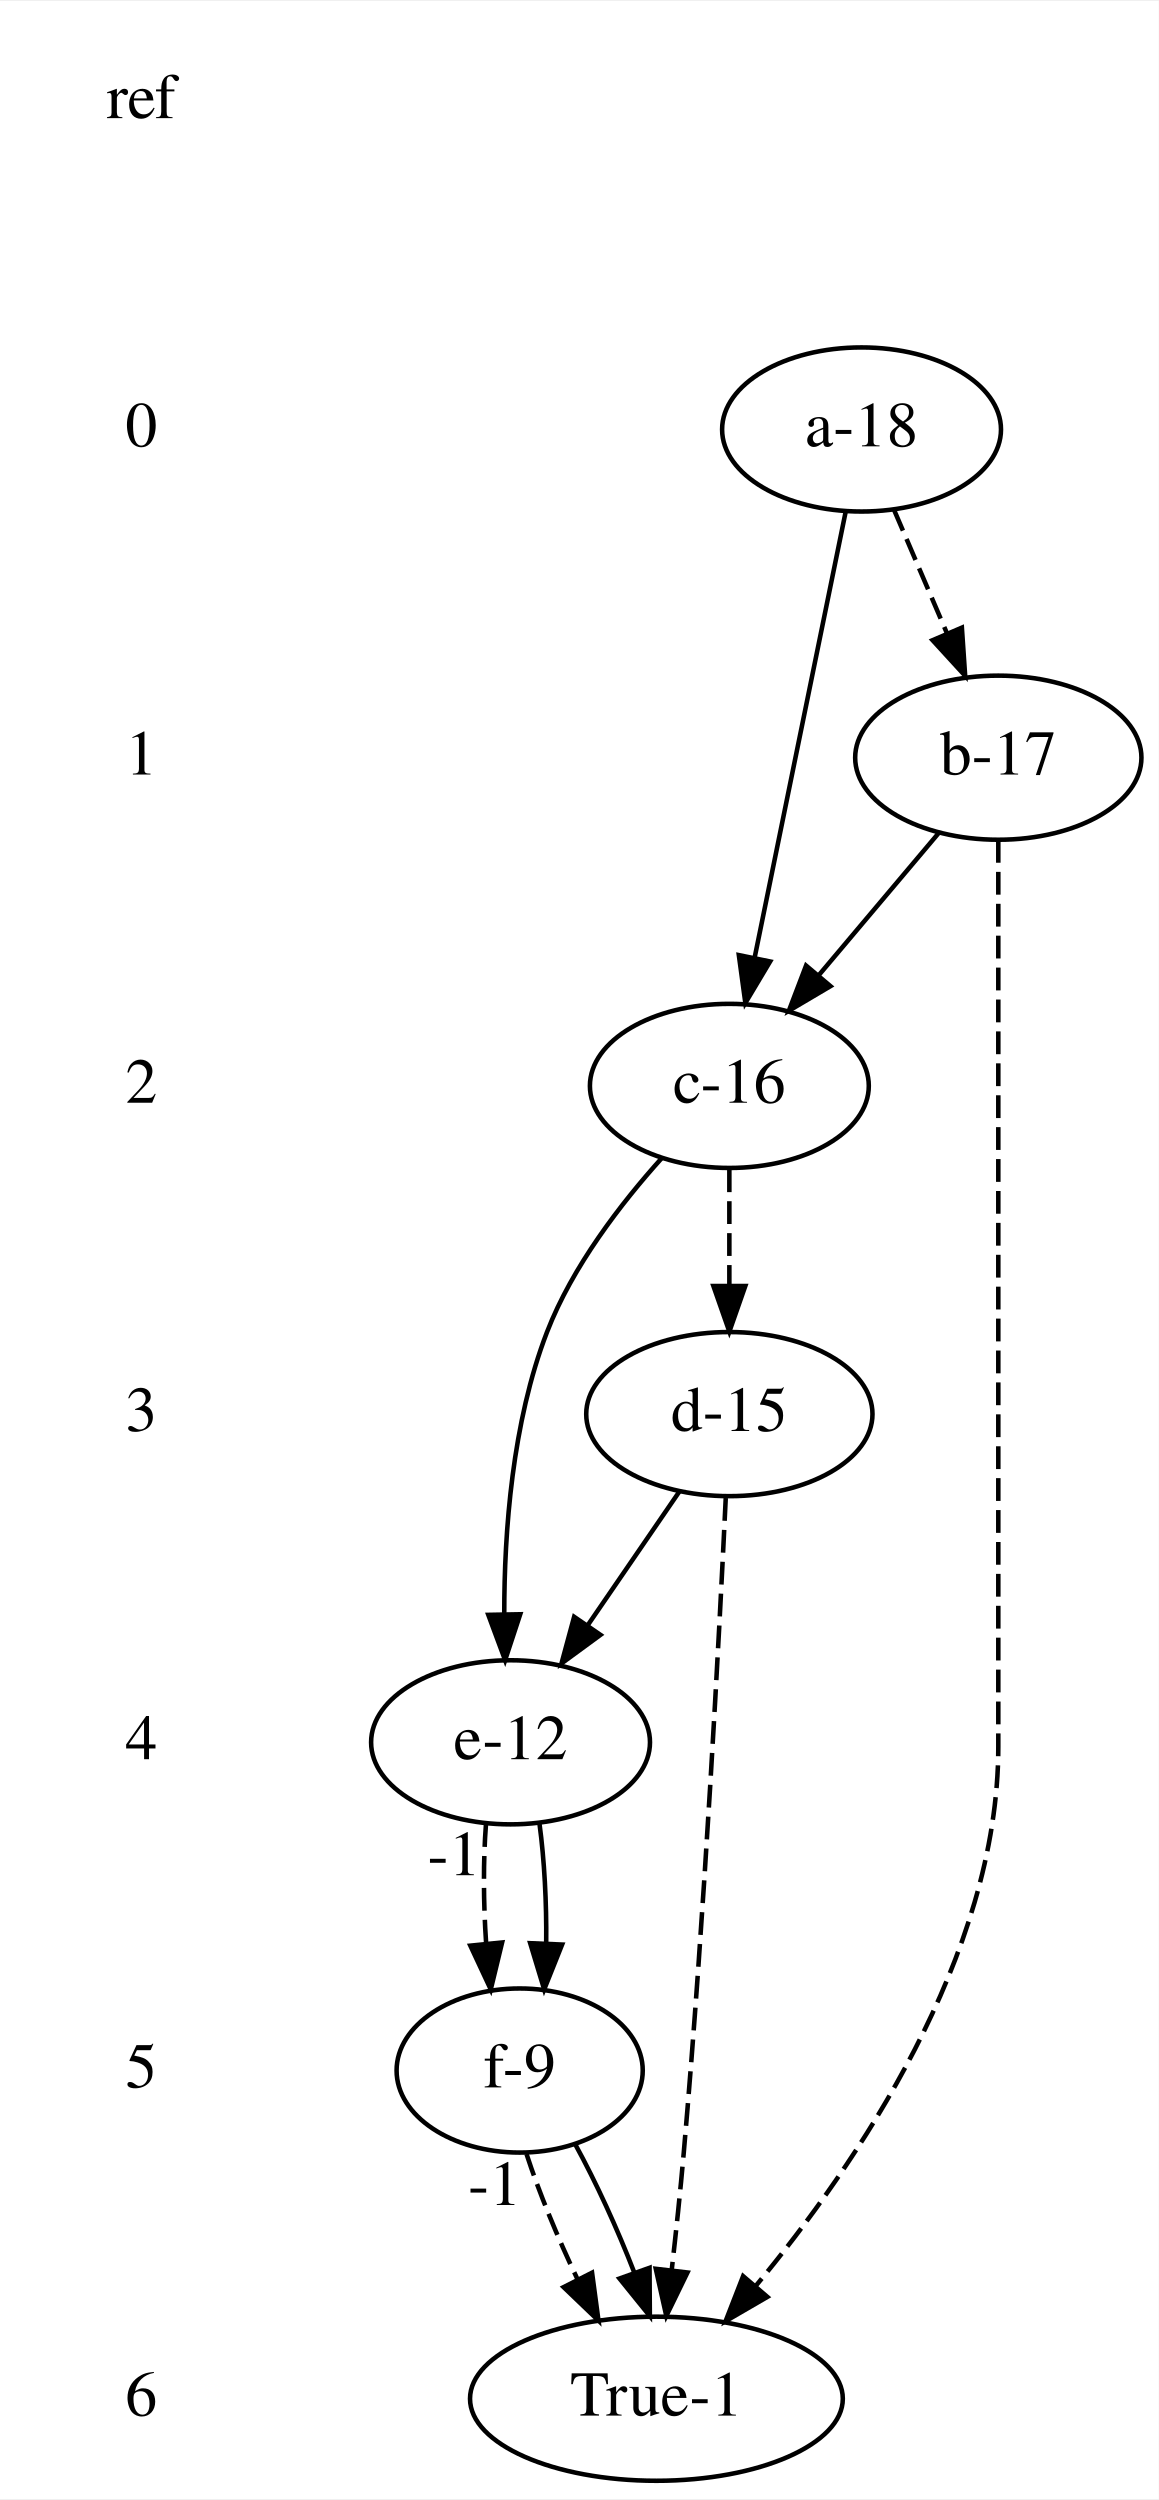
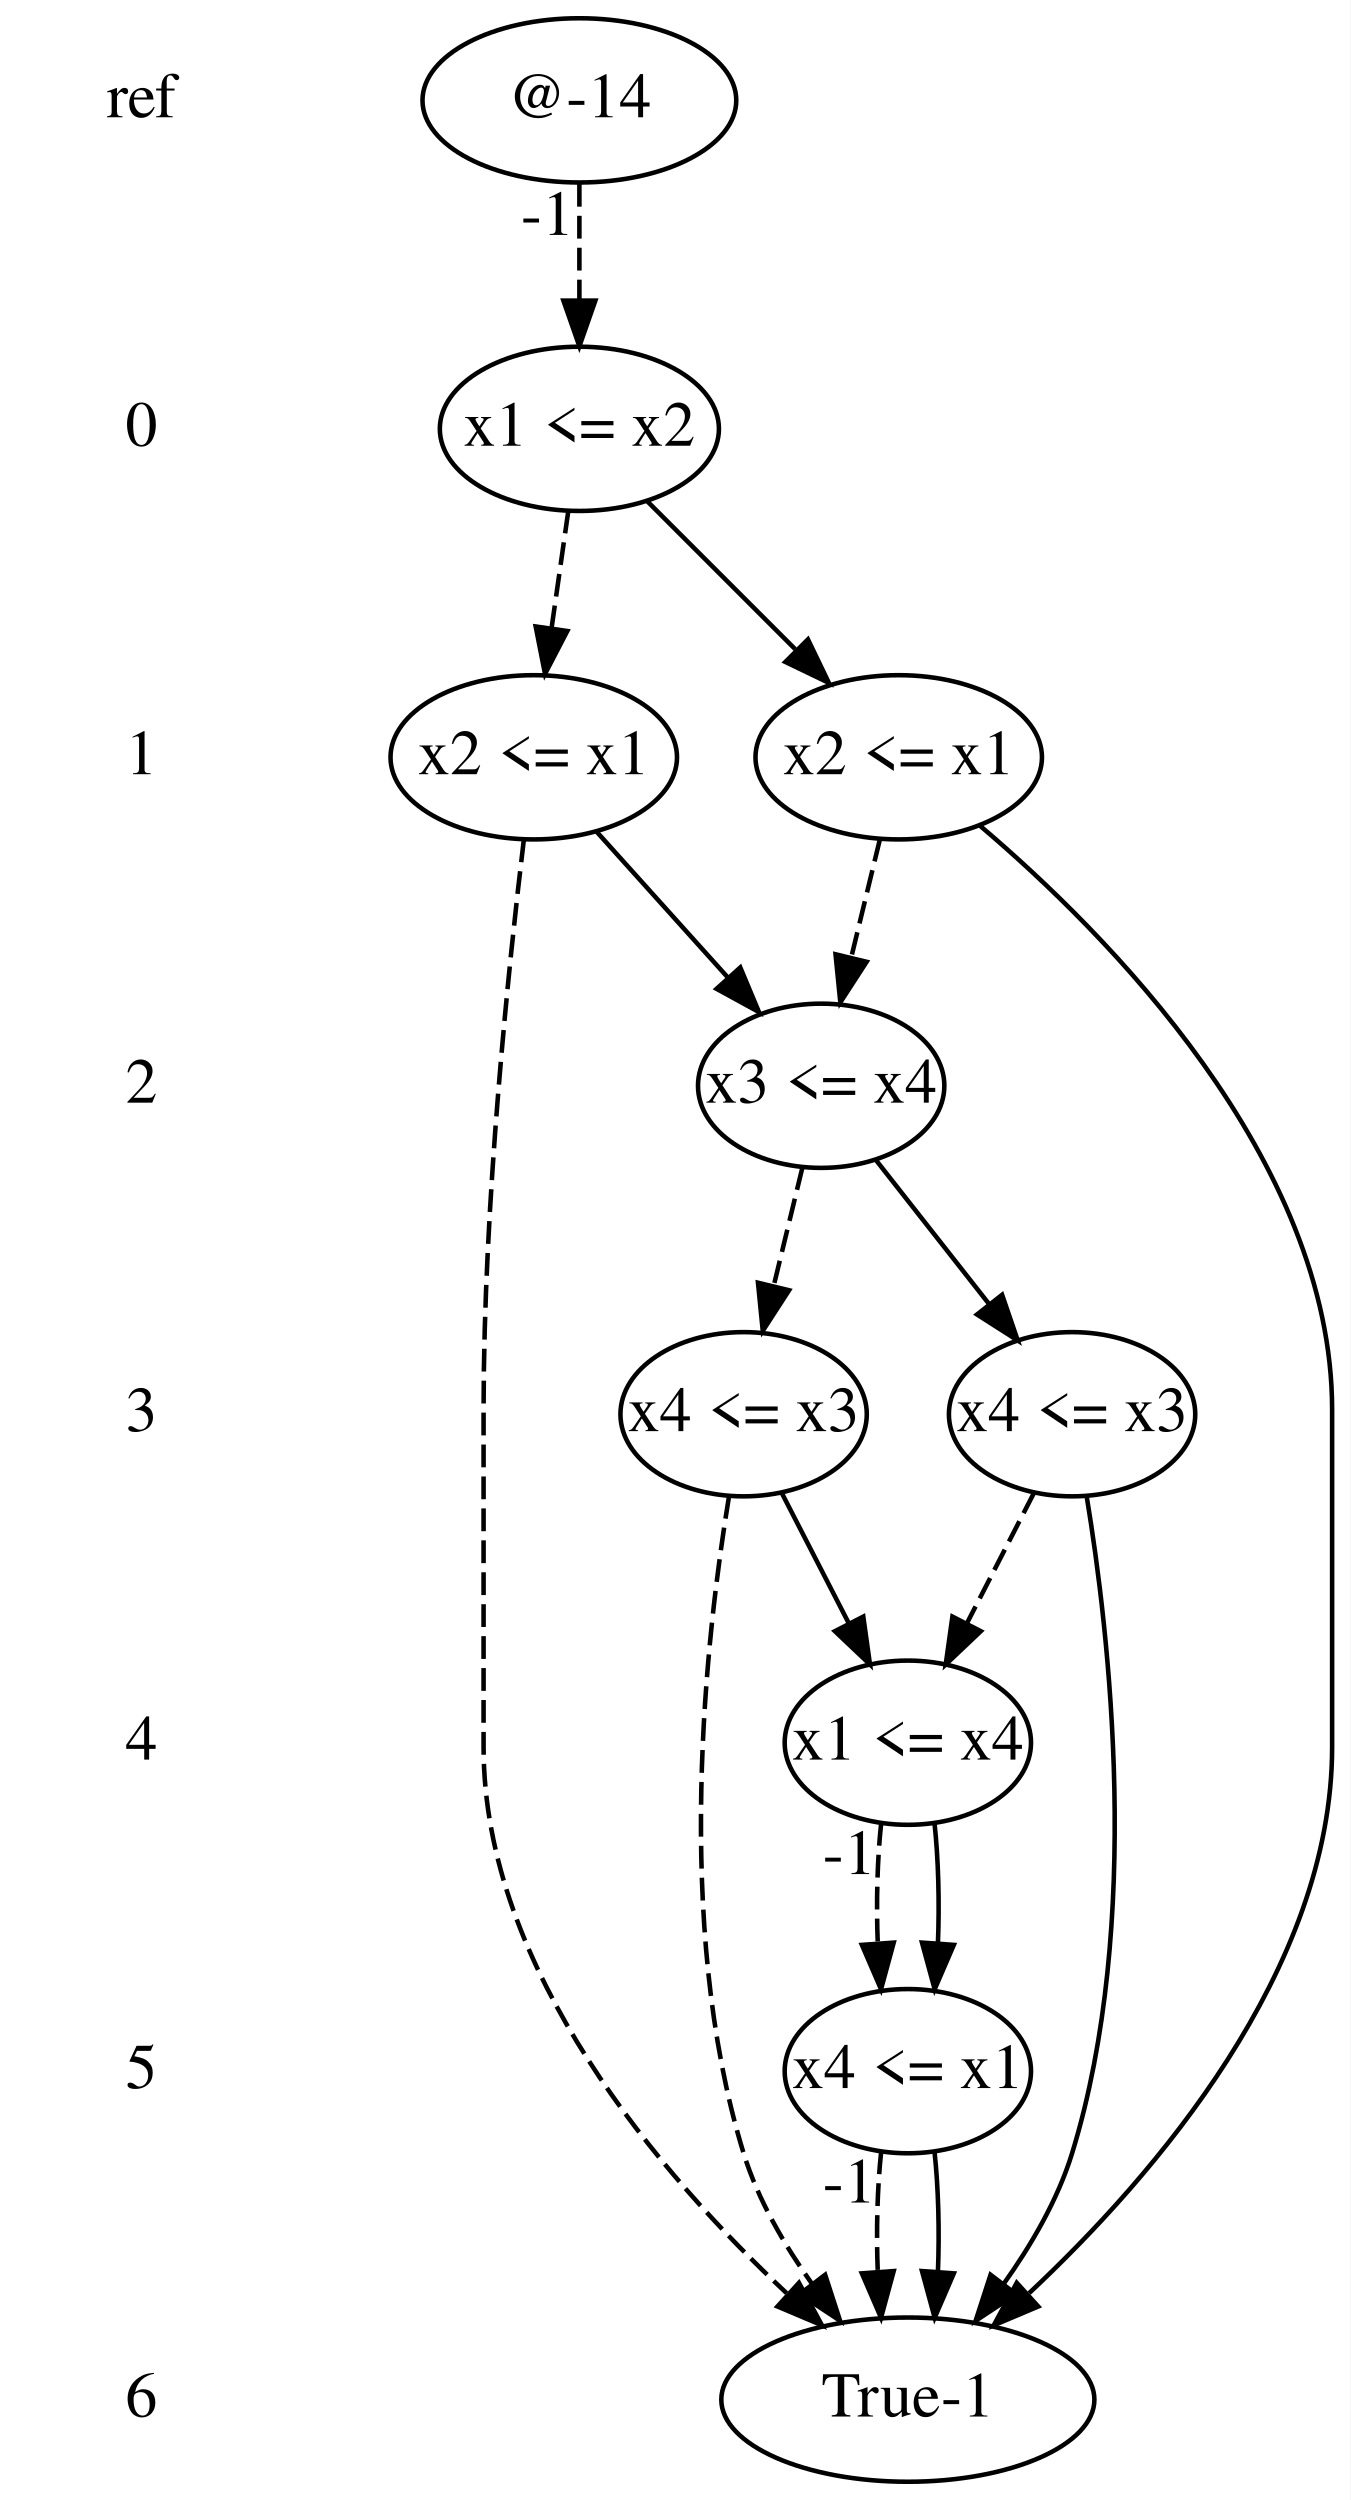
- <svg xmlns="http://www.w3.org/2000/svg" width="254pt" height="548pt" viewBox="0.00 0.00 254.20 548.00">
+ <svg xmlns="http://www.w3.org/2000/svg" width="296pt" height="548pt" viewBox="0.00 0.00 296.00 548.00">
  <g id="graph0" class="graph" transform="scale(1 1) rotate(0) translate(4 544)">
-     <polygon fill="white" stroke="transparent" points="-4,4 -4,-544 250.2,-544 250.2,4 -4,4" />
+     <polygon fill="white" stroke="transparent" points="-4,4 -4,-544 292,-544 292,4 -4,4" />
    <g id="node1" class="node">
      <text text-anchor="middle" x="27" y="-518.3" font-family="Times,serif" font-size="14.00">ref</text>
    </g>
-     <g id="node2" class="node">
+     <g id="node3" class="node">
      <text text-anchor="middle" x="27" y="-446.3" font-family="Times,serif" font-size="14.00">0</text>
    </g>
+     <g id="node2" class="node">
+       <ellipse fill="none" stroke="black" cx="123" cy="-522" rx="34.39" ry="18" />
+       <text text-anchor="middle" x="123" y="-518.3" font-family="Times,serif" font-size="14.00">@-14</text>
+     </g>
    <g id="node4" class="node">
+       <ellipse fill="none" stroke="black" cx="123" cy="-450" rx="30.59" ry="18" />
+       <text text-anchor="middle" x="123" y="-446.3" font-family="Times,serif" font-size="14.00">x1 &lt;= x2</text>
+     </g>
+     <g id="edge24" class="edge">
+       <path fill="none" stroke="black" stroke-dasharray="5,2" d="M123,-503.7C123,-495.98 123,-486.71 123,-478.11" />
+       <polygon fill="black" stroke="black" points="126.5,-478.1 123,-468.1 119.5,-478.1 126.5,-478.1" />
+       <text text-anchor="middle" x="116" y="-492.5" font-family="Times,serif" font-size="14.00">-1</text>
+     </g>
+     <g id="node5" class="node">
      <text text-anchor="middle" x="27" y="-374.3" font-family="Times,serif" font-size="14.00">1</text>
    </g>
-     <g id="node3" class="node">
-       <ellipse fill="none" stroke="black" cx="185" cy="-450" rx="30.59" ry="18" />
-       <text text-anchor="middle" x="185" y="-446.3" font-family="Times,serif" font-size="14.00">a-18</text>
+     <g id="node6" class="node">
+       <ellipse fill="none" stroke="black" cx="113" cy="-378" rx="31.4" ry="18" />
+       <text text-anchor="middle" x="113" y="-374.3" font-family="Times,serif" font-size="14.00">x2 &lt;= x1</text>
    </g>
-     <g id="node5" class="node">
-       <ellipse fill="none" stroke="black" cx="215" cy="-378" rx="31.4" ry="18" />
-       <text text-anchor="middle" x="215" y="-374.3" font-family="Times,serif" font-size="14.00">b-17</text>
+     <g id="edge22" class="edge">
+       <path fill="none" stroke="black" stroke-dasharray="5,2" d="M120.58,-432.05C119.48,-424.35 118.15,-415.03 116.91,-406.36" />
+       <polygon fill="black" stroke="black" points="120.35,-405.68 115.47,-396.28 113.42,-406.67 120.35,-405.68" />
+       <text text-anchor="middle" x="118.08" y="-420.85" font-family="Times,serif" font-size="14.00"> </text>
+     </g>
+     <g id="node7" class="node">
+       <ellipse fill="none" stroke="black" cx="193" cy="-378" rx="31.4" ry="18" />
+       <text text-anchor="middle" x="193" y="-374.3" font-family="Times,serif" font-size="14.00">x2 &lt;= x1</text>
+     </g>
+     <g id="edge23" class="edge">
+       <path fill="none" stroke="black" d="M137.85,-434.15C147.28,-424.72 159.67,-412.33 170.31,-401.69" />
+       <polygon fill="black" stroke="black" points="173.1,-403.85 177.69,-394.31 168.15,-398.9 173.1,-403.85" />
+     </g>
+     <g id="node8" class="node">
+       <text text-anchor="middle" x="27" y="-302.3" font-family="Times,serif" font-size="14.00">2</text>
+     </g>
+     <g id="node9" class="node">
+       <ellipse fill="none" stroke="black" cx="176" cy="-306" rx="27" ry="18" />
+       <text text-anchor="middle" x="176" y="-302.3" font-family="Times,serif" font-size="14.00">x3 &lt;= x4</text>
+     </g>
+     <g id="edge19" class="edge">
+       <path fill="none" stroke="black" d="M126.67,-361.81C135.09,-352.45 146.05,-340.28 155.49,-329.79" />
+       <polygon fill="black" stroke="black" points="158.27,-331.93 162.36,-322.16 153.07,-327.25 158.27,-331.93" />
+     </g>
+     <g id="node18" class="node">
+       <ellipse fill="none" stroke="black" cx="195" cy="-18" rx="40.89" ry="18" />
+       <text text-anchor="middle" x="195" y="-14.3" font-family="Times,serif" font-size="14.00">True-1</text>
    </g>
    <g id="edge18" class="edge">
-       <path fill="none" stroke="black" stroke-dasharray="5,2" d="M192.11,-432.41C195.57,-424.34 199.82,-414.43 203.71,-405.35" />
-       <polygon fill="black" stroke="black" points="207.01,-406.53 207.73,-395.96 200.58,-403.77 207.01,-406.53" />
-       <text text-anchor="middle" x="189.61" y="-421.21" font-family="Times,serif" font-size="14.00"> </text>
+       <path fill="none" stroke="black" stroke-dasharray="5,2" d="M110.83,-359.98C107.62,-333.37 102,-280.25 102,-235 102,-235 102,-235 102,-161 102,-112.18 140.94,-67.09 168.42,-41.34" />
+       <polygon fill="black" stroke="black" points="171.13,-43.61 176.18,-34.29 166.42,-38.42 171.13,-43.61" />
+       <text text-anchor="middle" x="108.33" y="-348.78" font-family="Times,serif" font-size="14.00"> </text>
    </g>
-     <g id="node7" class="node">
-       <ellipse fill="none" stroke="black" cx="156" cy="-306" rx="30.59" ry="18" />
-       <text text-anchor="middle" x="156" y="-302.3" font-family="Times,serif" font-size="14.00">c-16</text>
+     <g id="edge20" class="edge">
+       <path fill="none" stroke="black" stroke-dasharray="5,2" d="M188.88,-360.05C186.99,-352.26 184.7,-342.82 182.58,-334.08" />
+       <polygon fill="black" stroke="black" points="185.96,-333.17 180.2,-324.28 179.15,-334.82 185.96,-333.17" />
+       <text text-anchor="middle" x="186.38" y="-348.85" font-family="Times,serif" font-size="14.00"> </text>
    </g>
-     <g id="edge19" class="edge">
-       <path fill="none" stroke="black" d="M181.5,-431.87C176.54,-407.56 167.4,-362.82 161.52,-334.01" />
-       <polygon fill="black" stroke="black" points="164.94,-333.29 159.51,-324.19 158.08,-334.69 164.94,-333.29" />
+     <g id="edge21" class="edge">
+       <path fill="none" stroke="black" d="M210.87,-362.95C238.39,-339.59 288,-289.87 288,-235 288,-235 288,-235 288,-161 288,-112.18 249.06,-67.09 221.58,-41.34" />
+       <polygon fill="black" stroke="black" points="223.58,-38.42 213.82,-34.29 218.87,-43.61 223.58,-38.42" />
    </g>
-     <g id="node6" class="node">
-       <text text-anchor="middle" x="27" y="-302.3" font-family="Times,serif" font-size="14.00">2</text>
+     <g id="node10" class="node">
+       <text text-anchor="middle" x="27" y="-230.3" font-family="Times,serif" font-size="14.00">3</text>
+     </g>
+     <g id="node11" class="node">
+       <ellipse fill="none" stroke="black" cx="159" cy="-234" rx="27" ry="18" />
+       <text text-anchor="middle" x="159" y="-230.3" font-family="Times,serif" font-size="14.00">x4 &lt;= x3</text>
+     </g>
+     <g id="edge16" class="edge">
+       <path fill="none" stroke="black" stroke-dasharray="5,2" d="M171.88,-288.05C169.99,-280.26 167.7,-270.82 165.58,-262.08" />
+       <polygon fill="black" stroke="black" points="168.96,-261.17 163.2,-252.28 162.15,-262.82 168.96,-261.17" />
+       <text text-anchor="middle" x="169.38" y="-276.85" font-family="Times,serif" font-size="14.00"> </text>
+     </g>
+     <g id="node12" class="node">
+       <ellipse fill="none" stroke="black" cx="231" cy="-234" rx="27" ry="18" />
+       <text text-anchor="middle" x="231" y="-230.3" font-family="Times,serif" font-size="14.00">x4 &lt;= x3</text>
    </g>
    <g id="edge17" class="edge">
-       <path fill="none" stroke="black" d="M201.91,-361.46C194.19,-352.31 184.28,-340.55 175.64,-330.31" />
-       <polygon fill="black" stroke="black" points="178.18,-327.88 169.06,-322.49 172.83,-332.39 178.18,-327.88" />
+       <path fill="none" stroke="black" d="M187.93,-289.81C195.21,-280.55 204.66,-268.52 212.85,-258.09" />
+       <polygon fill="black" stroke="black" points="215.66,-260.18 219.09,-250.16 210.16,-255.86 215.66,-260.18" />
+     </g>
+     <g id="node13" class="node">
+       <text text-anchor="middle" x="27" y="-158.3" font-family="Times,serif" font-size="14.00">4</text>
+     </g>
+     <g id="node14" class="node">
+       <ellipse fill="none" stroke="black" cx="195" cy="-162" rx="27" ry="18" />
+       <text text-anchor="middle" x="195" y="-158.3" font-family="Times,serif" font-size="14.00">x1 &lt;= x4</text>
+     </g>
+     <g id="edge13" class="edge">
+       <path fill="none" stroke="black" d="M167.35,-216.76C171.71,-208.28 177.15,-197.71 182.04,-188.2" />
+       <polygon fill="black" stroke="black" points="185.23,-189.64 186.7,-179.15 179.01,-186.44 185.23,-189.64" />
+     </g>
+     <g id="edge12" class="edge">
+       <path fill="none" stroke="black" stroke-dasharray="5,2" d="M155.81,-216.06C150.87,-186.19 143.47,-122.49 159,-72 162.14,-61.79 167.99,-51.79 174.07,-43.27" />
+       <polygon fill="black" stroke="black" points="176.87,-45.37 180.14,-35.29 171.3,-41.13 176.87,-45.37" />
+       <text text-anchor="middle" x="153.31" y="-204.86" font-family="Times,serif" font-size="14.00"> </text>
+     </g>
+     <g id="edge14" class="edge">
+       <path fill="none" stroke="black" stroke-dasharray="5,2" d="M222.65,-216.76C218.29,-208.28 212.85,-197.71 207.96,-188.2" />
+       <polygon fill="black" stroke="black" points="210.99,-186.44 203.3,-179.15 204.77,-189.64 210.99,-186.44" />
+       <text text-anchor="middle" x="220.15" y="-205.56" font-family="Times,serif" font-size="14.00"> </text>
+     </g>
+     <g id="edge15" class="edge">
+       <path fill="none" stroke="black" d="M234.19,-216.06C239.13,-186.19 246.53,-122.49 231,-72 227.86,-61.79 222.01,-51.79 215.93,-43.27" />
+       <polygon fill="black" stroke="black" points="218.7,-41.13 209.86,-35.29 213.13,-45.37 218.7,-41.13" />
    </g>
    <g id="node15" class="node">
-       <ellipse fill="none" stroke="black" cx="140" cy="-18" rx="40.89" ry="18" />
-       <text text-anchor="middle" x="140" y="-14.3" font-family="Times,serif" font-size="14.00">True-1</text>
-     </g>
-     <g id="edge16" class="edge">
-       <path fill="none" stroke="black" stroke-dasharray="5,2" d="M215,-359.95C215,-333.29 215,-280.11 215,-235 215,-235 215,-235 215,-161 215,-115.02 183.87,-69.34 161.72,-42.66" />
-       <polygon fill="black" stroke="black" points="164.34,-40.34 155.18,-35.02 159.02,-44.89 164.34,-40.34" />
-       <text text-anchor="middle" x="212.5" y="-348.75" font-family="Times,serif" font-size="14.00"> </text>
-     </g>
-     <g id="node8" class="node">
-       <text text-anchor="middle" x="27" y="-230.3" font-family="Times,serif" font-size="14.00">3</text>
-     </g>
-     <g id="node9" class="node">
-       <ellipse fill="none" stroke="black" cx="156" cy="-234" rx="31.4" ry="18" />
-       <text text-anchor="middle" x="156" y="-230.3" font-family="Times,serif" font-size="14.00">d-15</text>
-     </g>
-     <g id="edge14" class="edge">
-       <path fill="none" stroke="black" stroke-dasharray="5,2" d="M156,-287.7C156,-279.98 156,-270.71 156,-262.11" />
-       <polygon fill="black" stroke="black" points="159.5,-262.1 156,-252.1 152.5,-262.1 159.5,-262.1" />
-       <text text-anchor="middle" x="153.5" y="-276.5" font-family="Times,serif" font-size="14.00"> </text>
-     </g>
-     <g id="node11" class="node">
-       <ellipse fill="none" stroke="black" cx="108" cy="-162" rx="30.59" ry="18" />
-       <text text-anchor="middle" x="108" y="-158.3" font-family="Times,serif" font-size="14.00">e-12</text>
-     </g>
-     <g id="edge15" class="edge">
-       <path fill="none" stroke="black" d="M141.19,-290.18C132.26,-280.26 121.56,-266.41 116,-252 108.38,-232.25 106.61,-208.27 106.62,-190.18" />
-       <polygon fill="black" stroke="black" points="110.12,-190.09 106.81,-180.02 103.12,-189.96 110.12,-190.09" />
-     </g>
-     <g id="node10" class="node">
-       <text text-anchor="middle" x="27" y="-158.3" font-family="Times,serif" font-size="14.00">4</text>
-     </g>
-     <g id="edge13" class="edge">
-       <path fill="none" stroke="black" d="M145.11,-217.12C139.18,-208.47 131.71,-197.58 125.03,-187.83" />
-       <polygon fill="black" stroke="black" points="127.72,-185.57 119.18,-179.31 121.95,-189.53 127.72,-185.57" />
-     </g>
-     <g id="edge12" class="edge">
-       <path fill="none" stroke="black" stroke-dasharray="5,2" d="M155.21,-215.59C153.8,-186.03 150.57,-124.17 146,-72 145.26,-63.57 144.29,-54.4 143.34,-46.1" />
-       <polygon fill="black" stroke="black" points="146.81,-45.69 142.17,-36.16 139.86,-46.5 146.81,-45.69" />
-       <text text-anchor="middle" x="152.71" y="-204.39" font-family="Times,serif" font-size="14.00"> </text>
-     </g>
-     <g id="node12" class="node">
      <text text-anchor="middle" x="27" y="-86.3" font-family="Times,serif" font-size="14.00">5</text>
    </g>
-     <g id="node13" class="node">
-       <ellipse fill="none" stroke="black" cx="110" cy="-90" rx="27" ry="18" />
-       <text text-anchor="middle" x="110" y="-86.3" font-family="Times,serif" font-size="14.00">f-9</text>
+     <g id="node16" class="node">
+       <ellipse fill="none" stroke="black" cx="195" cy="-90" rx="27" ry="18" />
+       <text text-anchor="middle" x="195" y="-86.3" font-family="Times,serif" font-size="14.00">x4 &lt;= x1</text>
    </g>
    <g id="edge10" class="edge">
-       <path fill="none" stroke="black" stroke-dasharray="5,2" d="M102.61,-144.05C102,-136.23 102.03,-126.75 102.64,-117.98" />
-       <polygon fill="black" stroke="black" points="106.15,-118.09 103.66,-107.79 99.18,-117.39 106.15,-118.09" />
-       <text text-anchor="middle" x="95.61" y="-132.85" font-family="Times,serif" font-size="14.00">-1</text>
+       <path fill="none" stroke="black" stroke-dasharray="5,2" d="M189.16,-144.41C188.3,-136.51 188.05,-126.85 188.41,-117.94" />
+       <polygon fill="black" stroke="black" points="191.9,-118.18 189.12,-107.96 184.92,-117.68 191.9,-118.18" />
+       <text text-anchor="middle" x="182.16" y="-133.21" font-family="Times,serif" font-size="14.00">-1</text>
    </g>
    <g id="edge11" class="edge">
-       <path fill="none" stroke="black" d="M114.36,-144.05C115.42,-136.23 115.92,-126.75 115.82,-117.98" />
-       <polygon fill="black" stroke="black" points="119.31,-117.63 115.38,-107.79 112.31,-117.93 119.31,-117.63" />
+       <path fill="none" stroke="black" d="M200.84,-144.41C201.7,-136.51 201.95,-126.85 201.59,-117.94" />
+       <polygon fill="black" stroke="black" points="205.08,-117.68 200.88,-107.96 198.1,-118.18 205.08,-117.68" />
    </g>
-     <g id="node14" class="node">
+     <g id="node17" class="node">
      <text text-anchor="middle" x="27" y="-14.3" font-family="Times,serif" font-size="14.00">6</text>
    </g>
    <g id="edge8" class="edge">
-       <path fill="none" stroke="black" stroke-dasharray="5,2" d="M111.5,-71.7C114.2,-63.4 118.33,-53.31 122.7,-44.19" />
-       <polygon fill="black" stroke="black" points="125.88,-45.65 127.29,-35.14 119.64,-42.48 125.88,-45.65" />
-       <text text-anchor="middle" x="104.5" y="-60.5" font-family="Times,serif" font-size="14.00">-1</text>
+       <path fill="none" stroke="black" stroke-dasharray="5,2" d="M189.16,-72.41C188.3,-64.51 188.05,-54.85 188.41,-45.94" />
+       <polygon fill="black" stroke="black" points="191.9,-46.18 189.12,-35.96 184.92,-45.68 191.9,-46.18" />
+       <text text-anchor="middle" x="182.16" y="-61.21" font-family="Times,serif" font-size="14.00">-1</text>
    </g>
    <g id="edge9" class="edge">
-       <path fill="none" stroke="black" d="M122.19,-73.81C126.72,-65.57 131.49,-55.15 135.17,-45.62" />
-       <polygon fill="black" stroke="black" points="138.49,-46.72 138.56,-36.13 131.9,-44.37 138.49,-46.72" />
+       <path fill="none" stroke="black" d="M200.84,-72.41C201.7,-64.51 201.95,-54.85 201.59,-45.94" />
+       <polygon fill="black" stroke="black" points="205.08,-45.68 200.88,-35.96 198.1,-46.18 205.08,-45.68" />
    </g>
  </g>
</svg>
